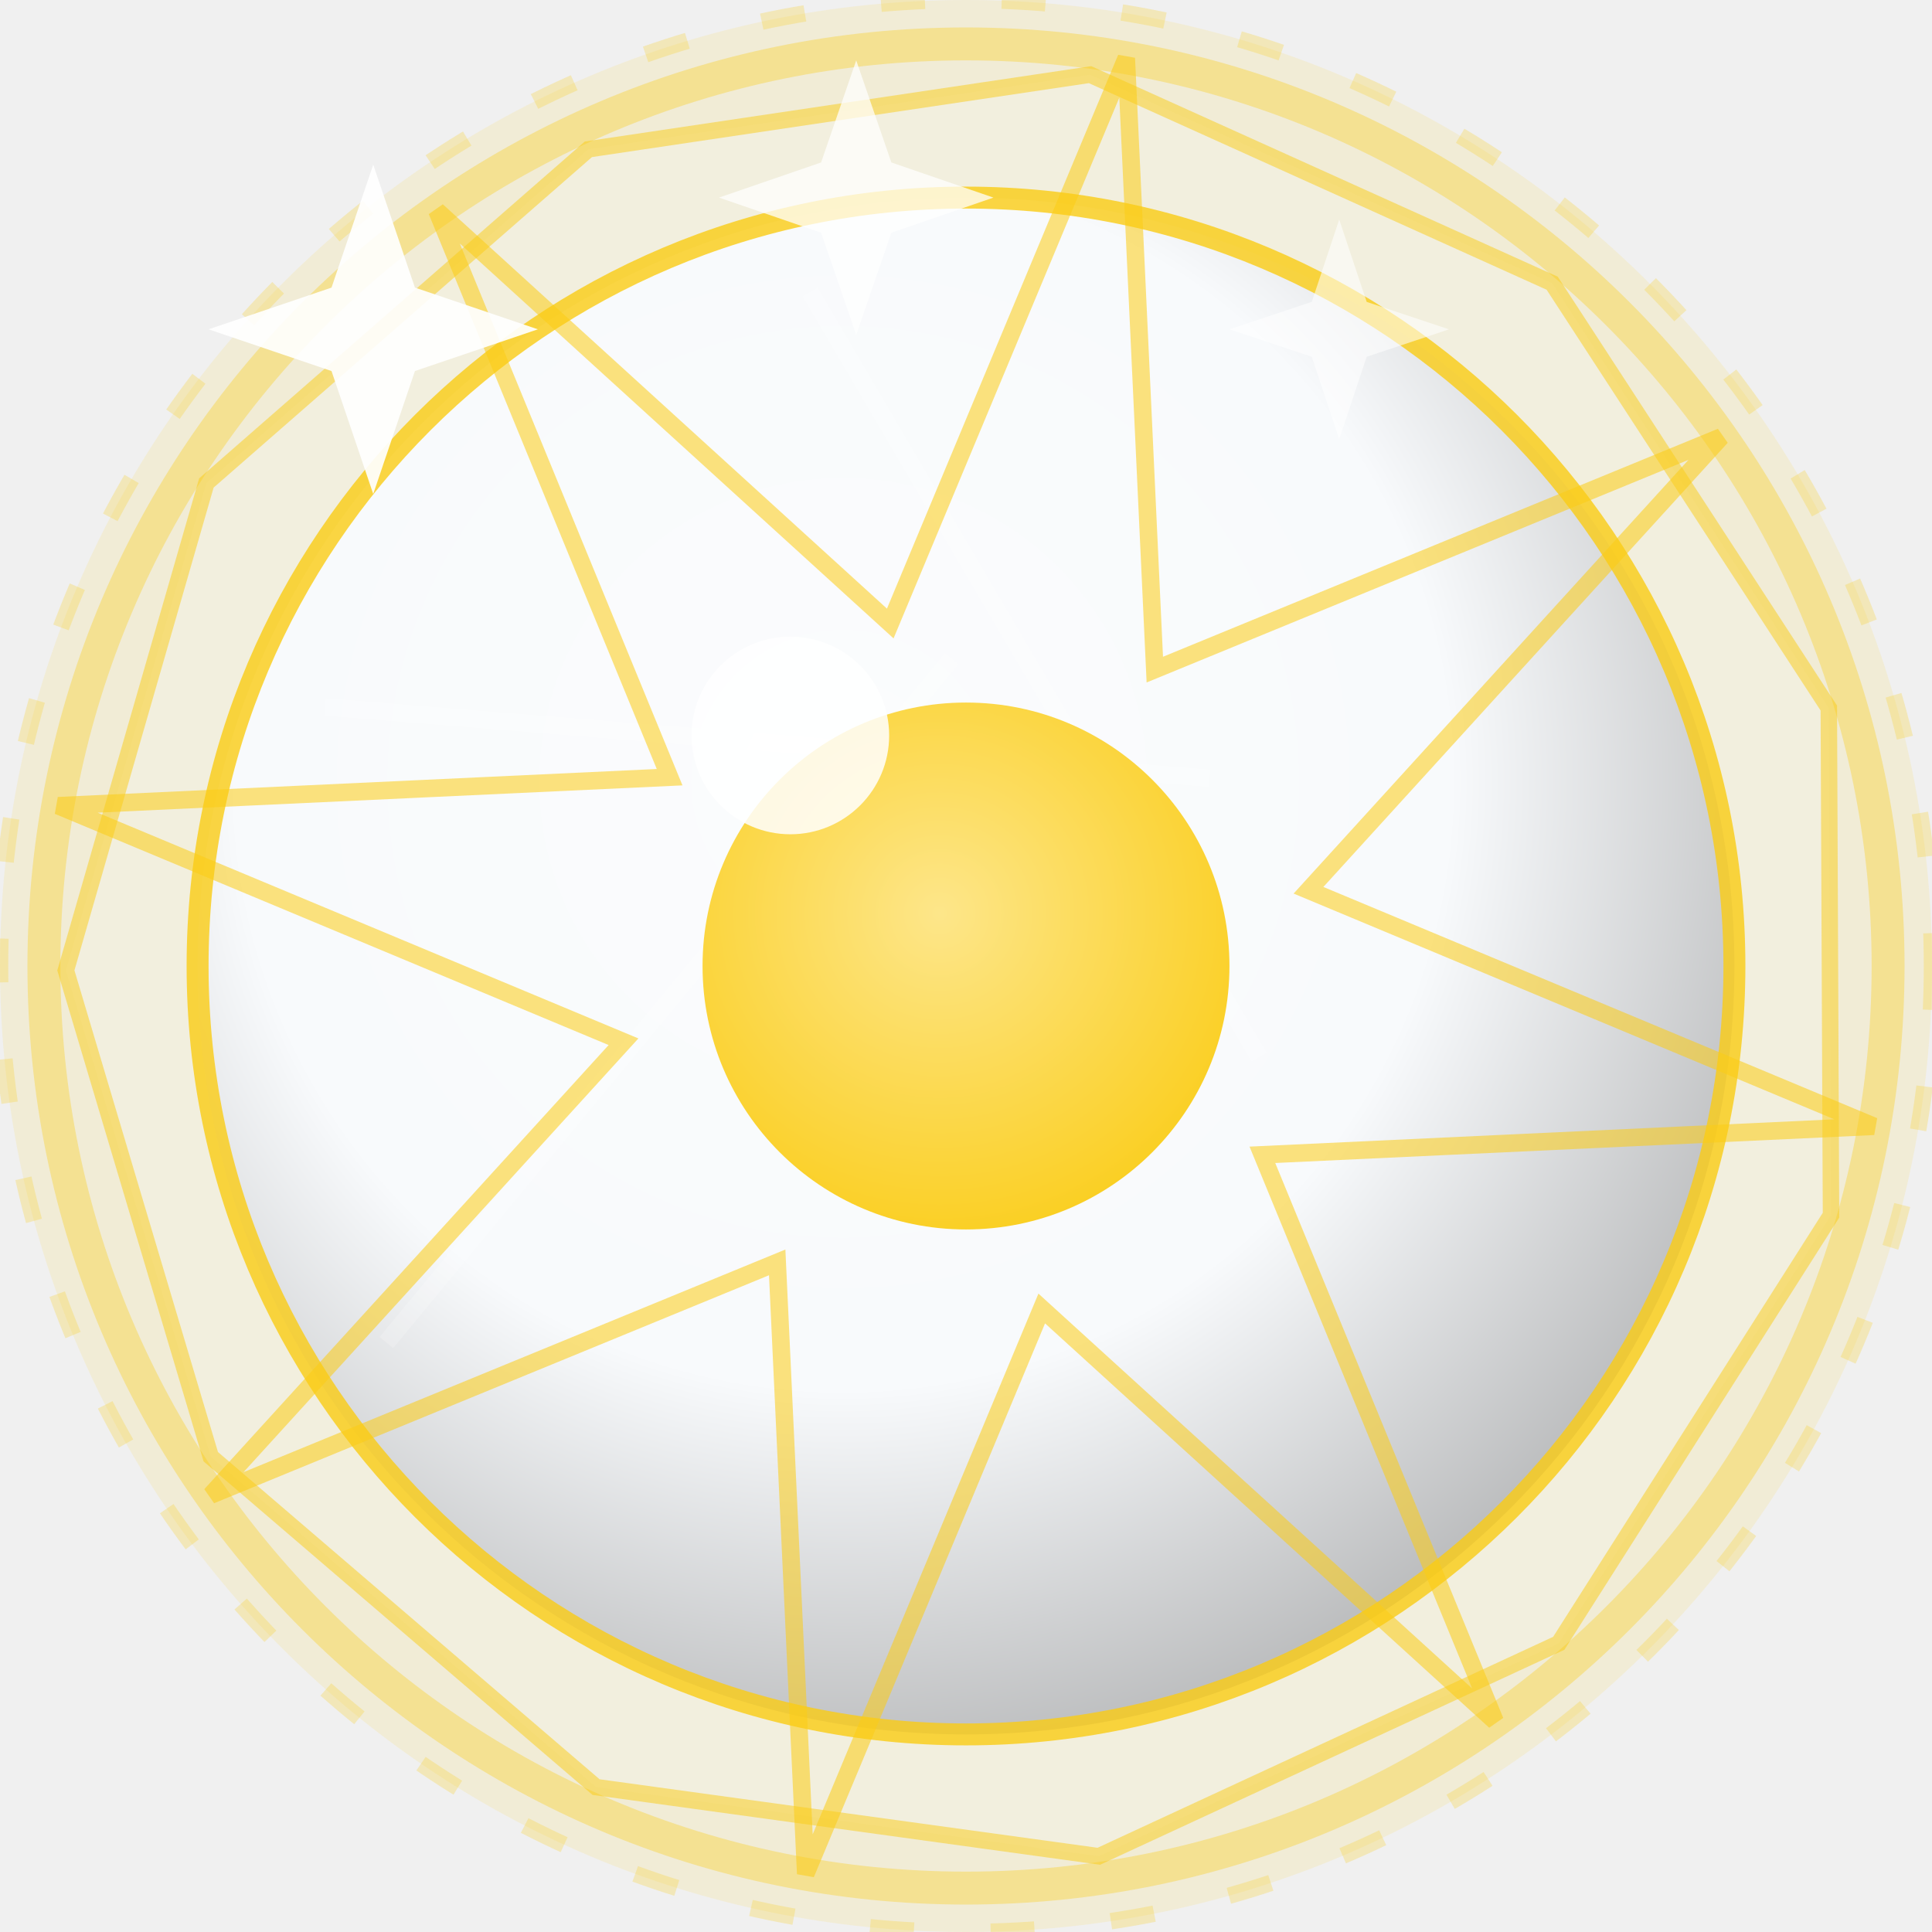
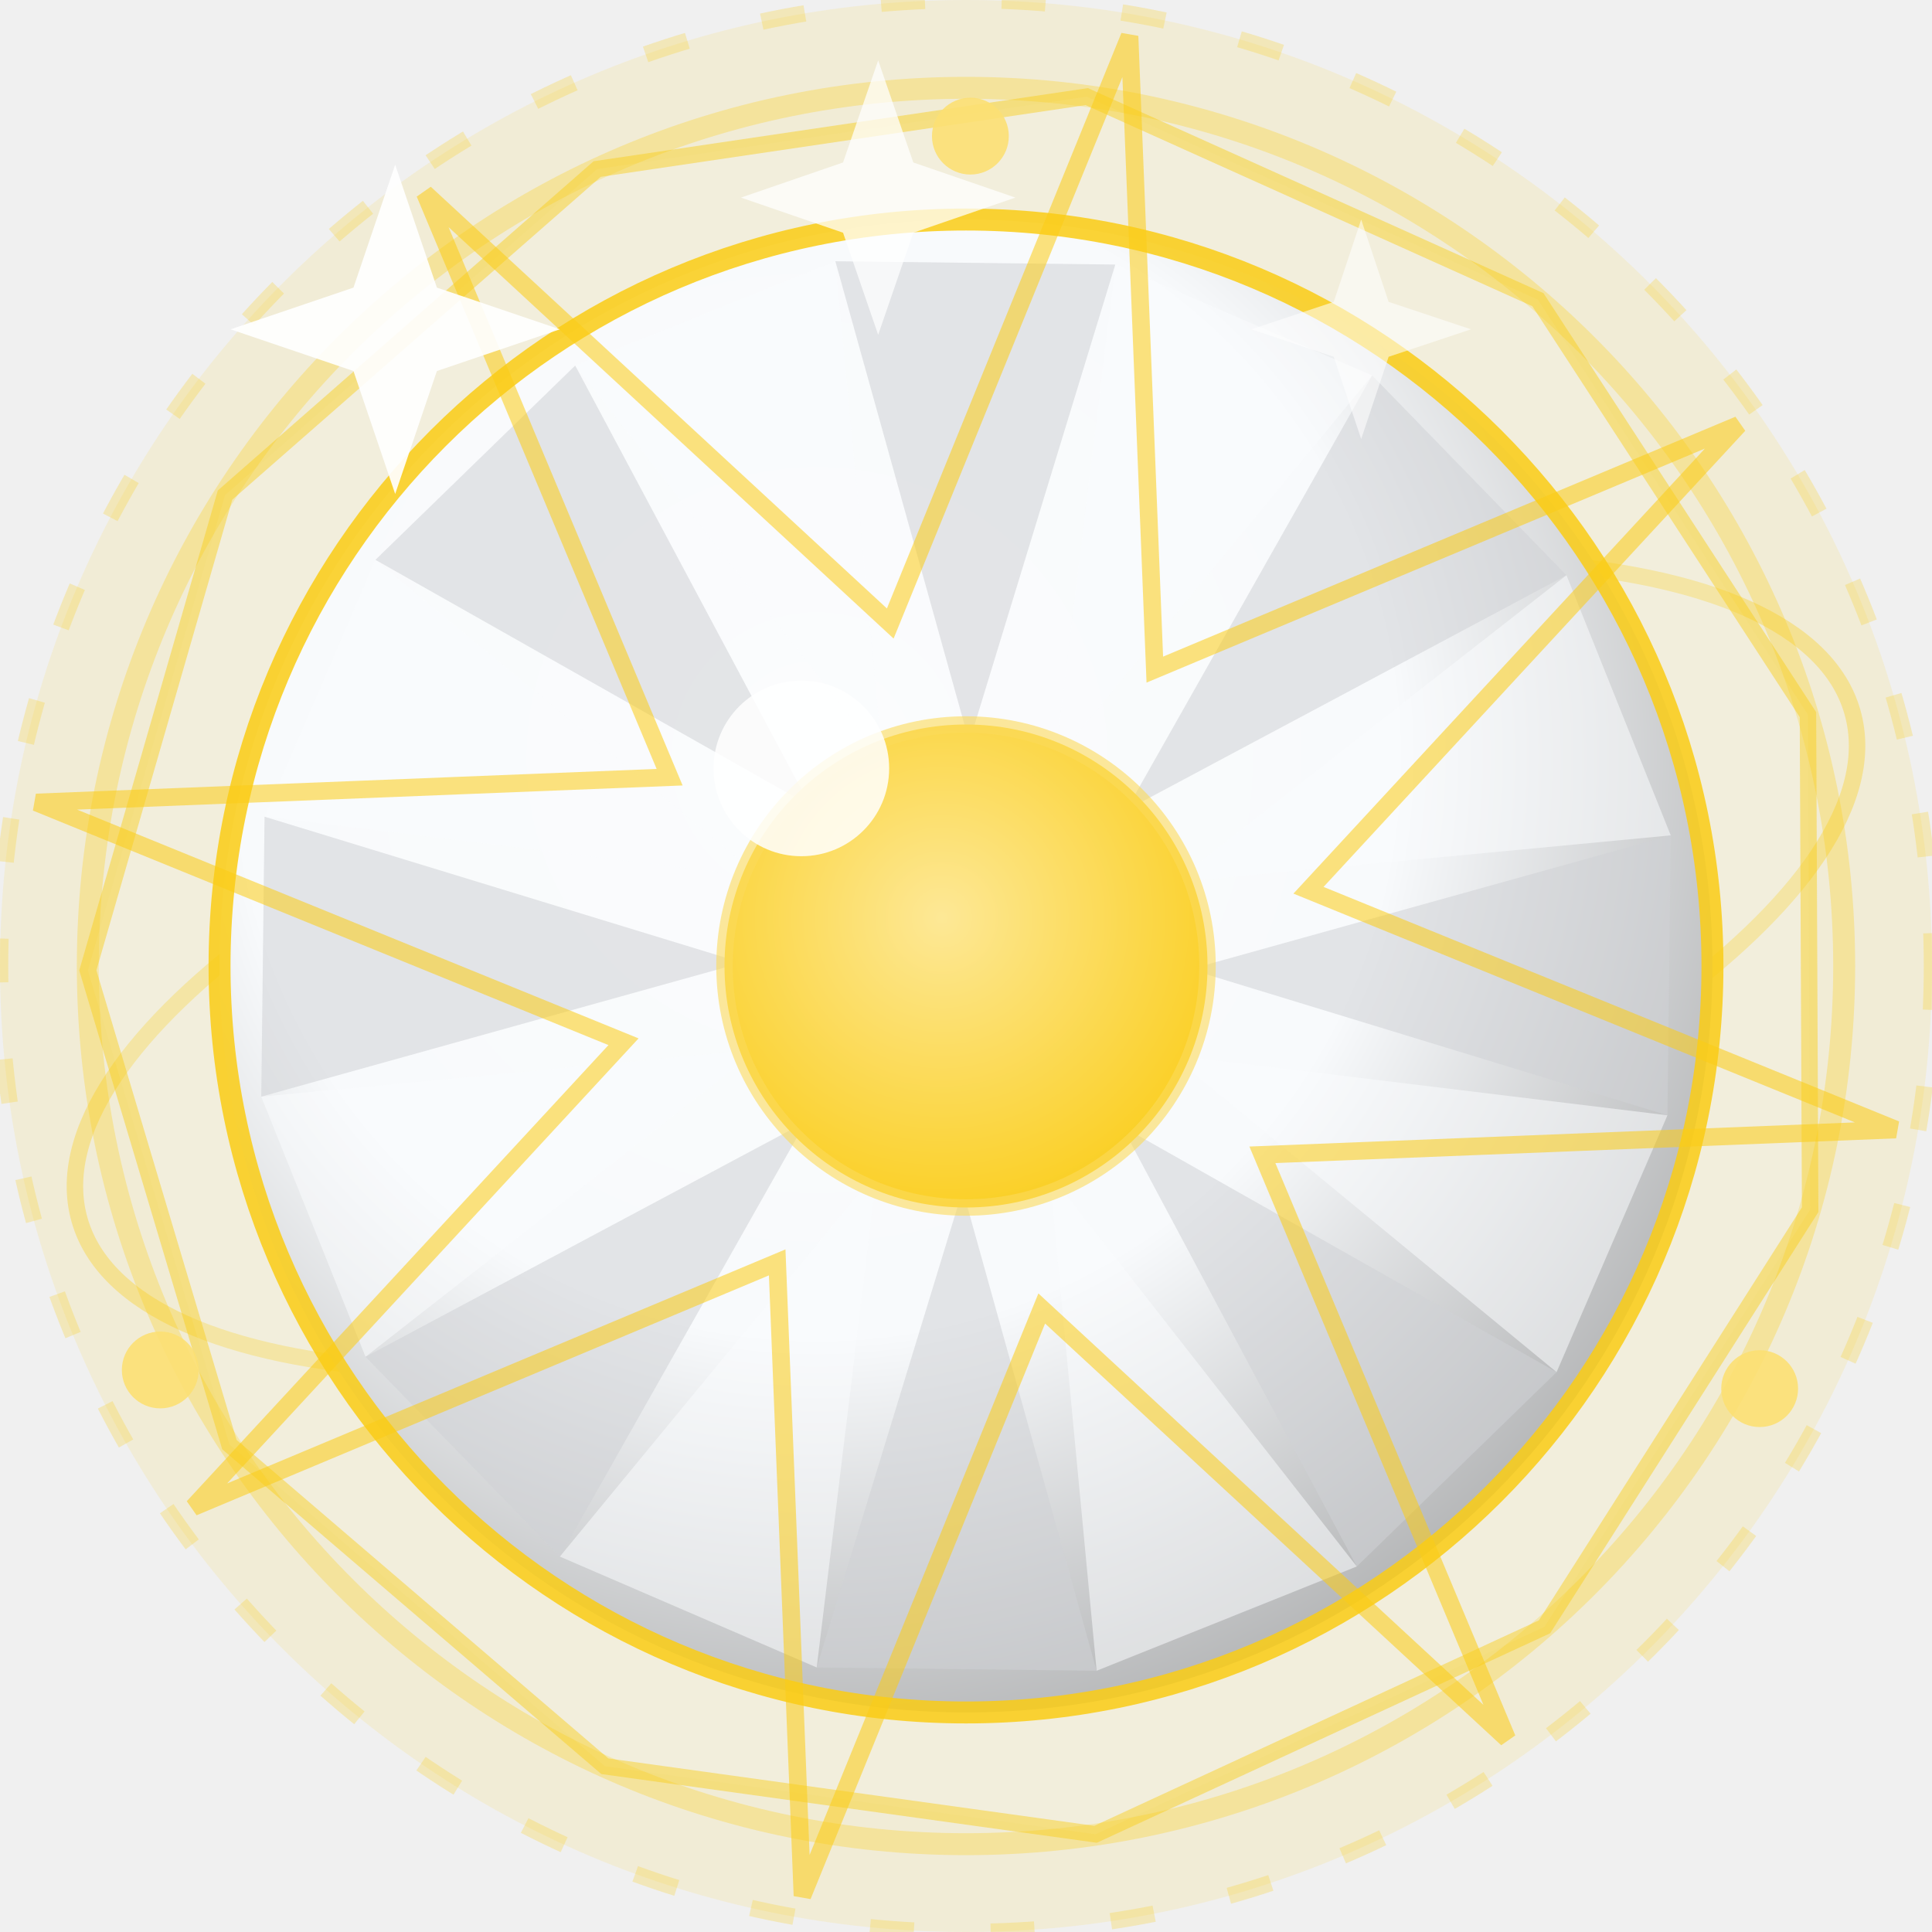
<svg xmlns="http://www.w3.org/2000/svg" width="176" height="176" viewBox="0 0 176 176">
  <defs>
-     <radialGradient id="orb" cx="42%" cy="38%" r="72%">
+     <radialGradient id="orb" cx="40%" cy="36%" r="75%">
      <stop offset="0%" stop-color="#FBFCFD" />
-       <stop offset="55%" stop-color="#F8FAFC" />
-       <stop offset="100%" stop-color="#A9AAAB" />
+       <stop offset="52%" stop-color="#F8FAFC" />
+       <stop offset="100%" stop-color="#A4A5A6" />
    </radialGradient>
    <radialGradient id="core" cx="45%" cy="40%" r="70%">
-       <stop offset="0%" stop-color="#FDE68A" />
+       <stop offset="0%" stop-color="#FDE896" />
      <stop offset="100%" stop-color="#FACC15" />
    </radialGradient>
  </defs>
  <circle cx="88" cy="88" r="88" fill="#FACC15" opacity="0.12" />
-   <circle cx="88" cy="88" r="84" fill="none" stroke="#FACC15" stroke-opacity="0.35" stroke-width="3" />
+   <circle cx="88" cy="88" r="66" fill="#FACC15" opacity="0.10" />
+   <ellipse cx="88" cy="88" rx="84" ry="30" fill="none" stroke="#FACC15" stroke-opacity="0.35" stroke-width="1.5" transform="rotate(-16 88 88)" />
+   <circle cx="88" cy="88" r="80" fill="none" stroke="#FACC15" stroke-opacity="0.3" stroke-width="2" />
  <circle cx="88" cy="88" r="88" fill="none" stroke="#FACC15" stroke-opacity="0.25" stroke-width="1.5" stroke-dasharray="4 7" />
-   <polygon points="19.2,132.7 6.0,88.4 18.8,44.0 53.6,13.6 99.3,6.8 141.4,25.8 166.6,64.5 166.8,110.7 142.0,149.7 100.1,169.1 54.3,162.8" fill="#F8FAFC" fill-opacity="0.22" stroke="#FACC15" stroke-opacity="0.5" stroke-width="1.5" />
-   <polygon points="42.7,48.6 71.2,30.4 105.0,30.5 133.4,48.8 147.4,79.6 142.5,113.0 120.4,138.5 87.9,148.0 55.5,138.4 33.4,112.8 28.6,79.4" fill="#FACC15" fill-opacity="0.10" stroke="#FACC15" stroke-opacity="0.3" stroke-width="1" />
-   <circle cx="88" cy="88" r="70" fill="url(#orb)" stroke="#FACC15" stroke-opacity="0.8" stroke-width="2" />
-   <line x1="35.2" y1="122.3" x2="86.7" y2="60.0" stroke="#FFFFFF" stroke-opacity="0.18" stroke-width="1.6" />
-   <line x1="29.6" y1="64.4" x2="110.2" y2="70.9" stroke="#FFFFFF" stroke-opacity="0.18" stroke-width="1.6" />
-   <line x1="73.8" y1="26.6" x2="114.7" y2="96.3" stroke="#FFFFFF" stroke-opacity="0.18" stroke-width="1.6" />
-   <circle cx="88" cy="88" r="24" fill="url(#core)" />
-   <circle cx="72" cy="67" r="9" fill="#FFFFFF" opacity="0.85" />
-   <path d="M170.7,102.6L115.0,105.2L136.2,156.8L94.9,119.2L73.4,170.7L70.8,115.0L19.2,136.2L56.8,94.9L5.3,73.4L61.0,70.8L39.8,19.2L81.1,56.8L102.6,5.3L105.2,61.0L156.8,39.8L119.2,81.1Z" fill="none" stroke="#FACC15" stroke-opacity="0.55" stroke-width="1.6" />
-   <path d="M49.0,30.0L37.8,33.8L34.0,45.0L30.2,33.8L19.0,30.0L30.2,26.2L34.0,15.0L37.8,26.2Z" fill="#FFFFFF" opacity="0.92" />
-   <path d="M90.5,18.0L81.2,21.2L78.0,30.5L74.8,21.2L65.5,18.0L74.8,14.8L78.0,5.5L81.2,14.8Z" fill="#FFFFFF" opacity="0.74" />
-   <path d="M132.0,30.0L124.5,32.5L122.0,40.0L119.5,32.5L112.0,30.0L119.5,27.5L122.0,20.0L124.5,27.5Z" fill="#FFFFFF" opacity="0.56" />
+   <polygon points="20.9,131.6 8.0,88.4 20.5,45.1 54.4,15.4 99.0,8.8 140.1,27.3 164.7,65.1 164.9,110.2 140.7,148.2 99.8,167.1 55.1,160.9" fill="#F8FAFC" fill-opacity="0.18" stroke="#FACC15" stroke-opacity="0.45" stroke-width="1.5" />
+   <circle cx="88" cy="88" r="68" fill="url(#orb)" stroke="#FACC15" stroke-opacity="0.85" stroke-width="2" />
+   <path d="M33.3,123.6 L23.8,99.9 L69.1,95.6 Z" fill="#F9FBFC" fill-opacity="0.55" />
+   <path d="M23.8,99.9 L24.1,74.4 L67.6,87.7 Z" fill="#D0D2D4" fill-opacity="0.55" />
+   <path d="M24.1,74.4 L34.2,51.0 L69.3,79.9 Z" fill="#F9FBFC" fill-opacity="0.55" />
+   <path d="M34.2,51.0 L52.4,33.3 L73.8,73.4 Z" fill="#D0D2D4" fill-opacity="0.55" />
+   <path d="M52.4,33.3 L76.1,23.8 L80.4,69.1 Z" fill="#F9FBFC" fill-opacity="0.55" />
+   <path d="M76.1,23.8 L101.6,24.1 L88.3,67.6 Z" fill="#D0D2D4" fill-opacity="0.55" />
+   <path d="M101.6,24.1 L125.0,34.2 L96.1,69.3 Z" fill="#F9FBFC" fill-opacity="0.55" />
+   <path d="M125.0,34.2 L142.7,52.4 L102.6,73.8 Z" fill="#D0D2D4" fill-opacity="0.55" />
+   <path d="M142.7,52.4 L152.2,76.1 L106.9,80.4 Z" fill="#F9FBFC" fill-opacity="0.55" />
+   <path d="M152.2,76.1 L151.9,101.6 L108.4,88.3 Z" fill="#D0D2D4" fill-opacity="0.55" />
+   <path d="M151.9,101.6 L141.8,125.0 L106.7,96.1 Z" fill="#F9FBFC" fill-opacity="0.55" />
+   <path d="M141.8,125.0 L123.6,142.7 L102.2,102.6 Z" fill="#D0D2D4" fill-opacity="0.55" />
+   <path d="M123.6,142.7 L99.9,152.2 L95.6,106.9 Z" fill="#F9FBFC" fill-opacity="0.55" />
+   <path d="M99.9,152.2 L74.4,151.9 L87.7,108.4 Z" fill="#D0D2D4" fill-opacity="0.55" />
+   <path d="M74.4,151.9 L51.0,141.8 L79.9,106.7 Z" fill="#F9FBFC" fill-opacity="0.55" />
+   <path d="M51.0,141.8 L33.3,123.6 L73.4,102.2 Z" fill="#D0D2D4" fill-opacity="0.55" />
+   <circle cx="88" cy="88" r="22" fill="url(#core)" stroke="#FCDB5B" stroke-opacity="0.6" stroke-width="1.5" />
+   <circle cx="73" cy="70" r="8" fill="#FFFFFF" opacity="0.85" />
+   <circle cx="88.4" cy="12.4" r="3.5" fill="#FCE073" opacity="0.9" />
+   <circle cx="160.3" cy="126.5" r="3.5" fill="#FCE073" opacity="0.9" />
+   <circle cx="14.6" cy="124.8" r="3.5" fill="#FCE073" opacity="0.9" />
+   <path d="M172.7,102.9L115.0,105.2L137.3,158.4L94.9,119.2L73.1,172.7L70.8,115.0L17.6,137.3L56.8,94.9L3.3,73.1L61.0,70.8L38.7,17.6L81.1,56.8L102.9,3.3L105.2,61.0L158.4,38.7L119.2,81.1Z" fill="none" stroke="#FACC15" stroke-opacity="0.55" stroke-width="1.6" />
+   <path d="M51.0,30.0L39.8,33.8L36.0,45.0L32.2,33.8L21.0,30.0L32.2,26.2L36.0,15.0L39.8,26.2Z" fill="#FFFFFF" opacity="0.92" />
+   <path d="M92.5,18.0L83.2,21.2L80.0,30.5L76.8,21.2L67.5,18.0L76.8,14.8L80.0,5.5L83.2,14.8Z" fill="#FFFFFF" opacity="0.74" />
+   <path d="M134.0,30.0L126.5,32.5L124.0,40.0L121.5,32.5L114.0,30.0L121.5,27.5L124.0,20.0L126.5,27.5Z" fill="#FFFFFF" opacity="0.56" />
</svg>
